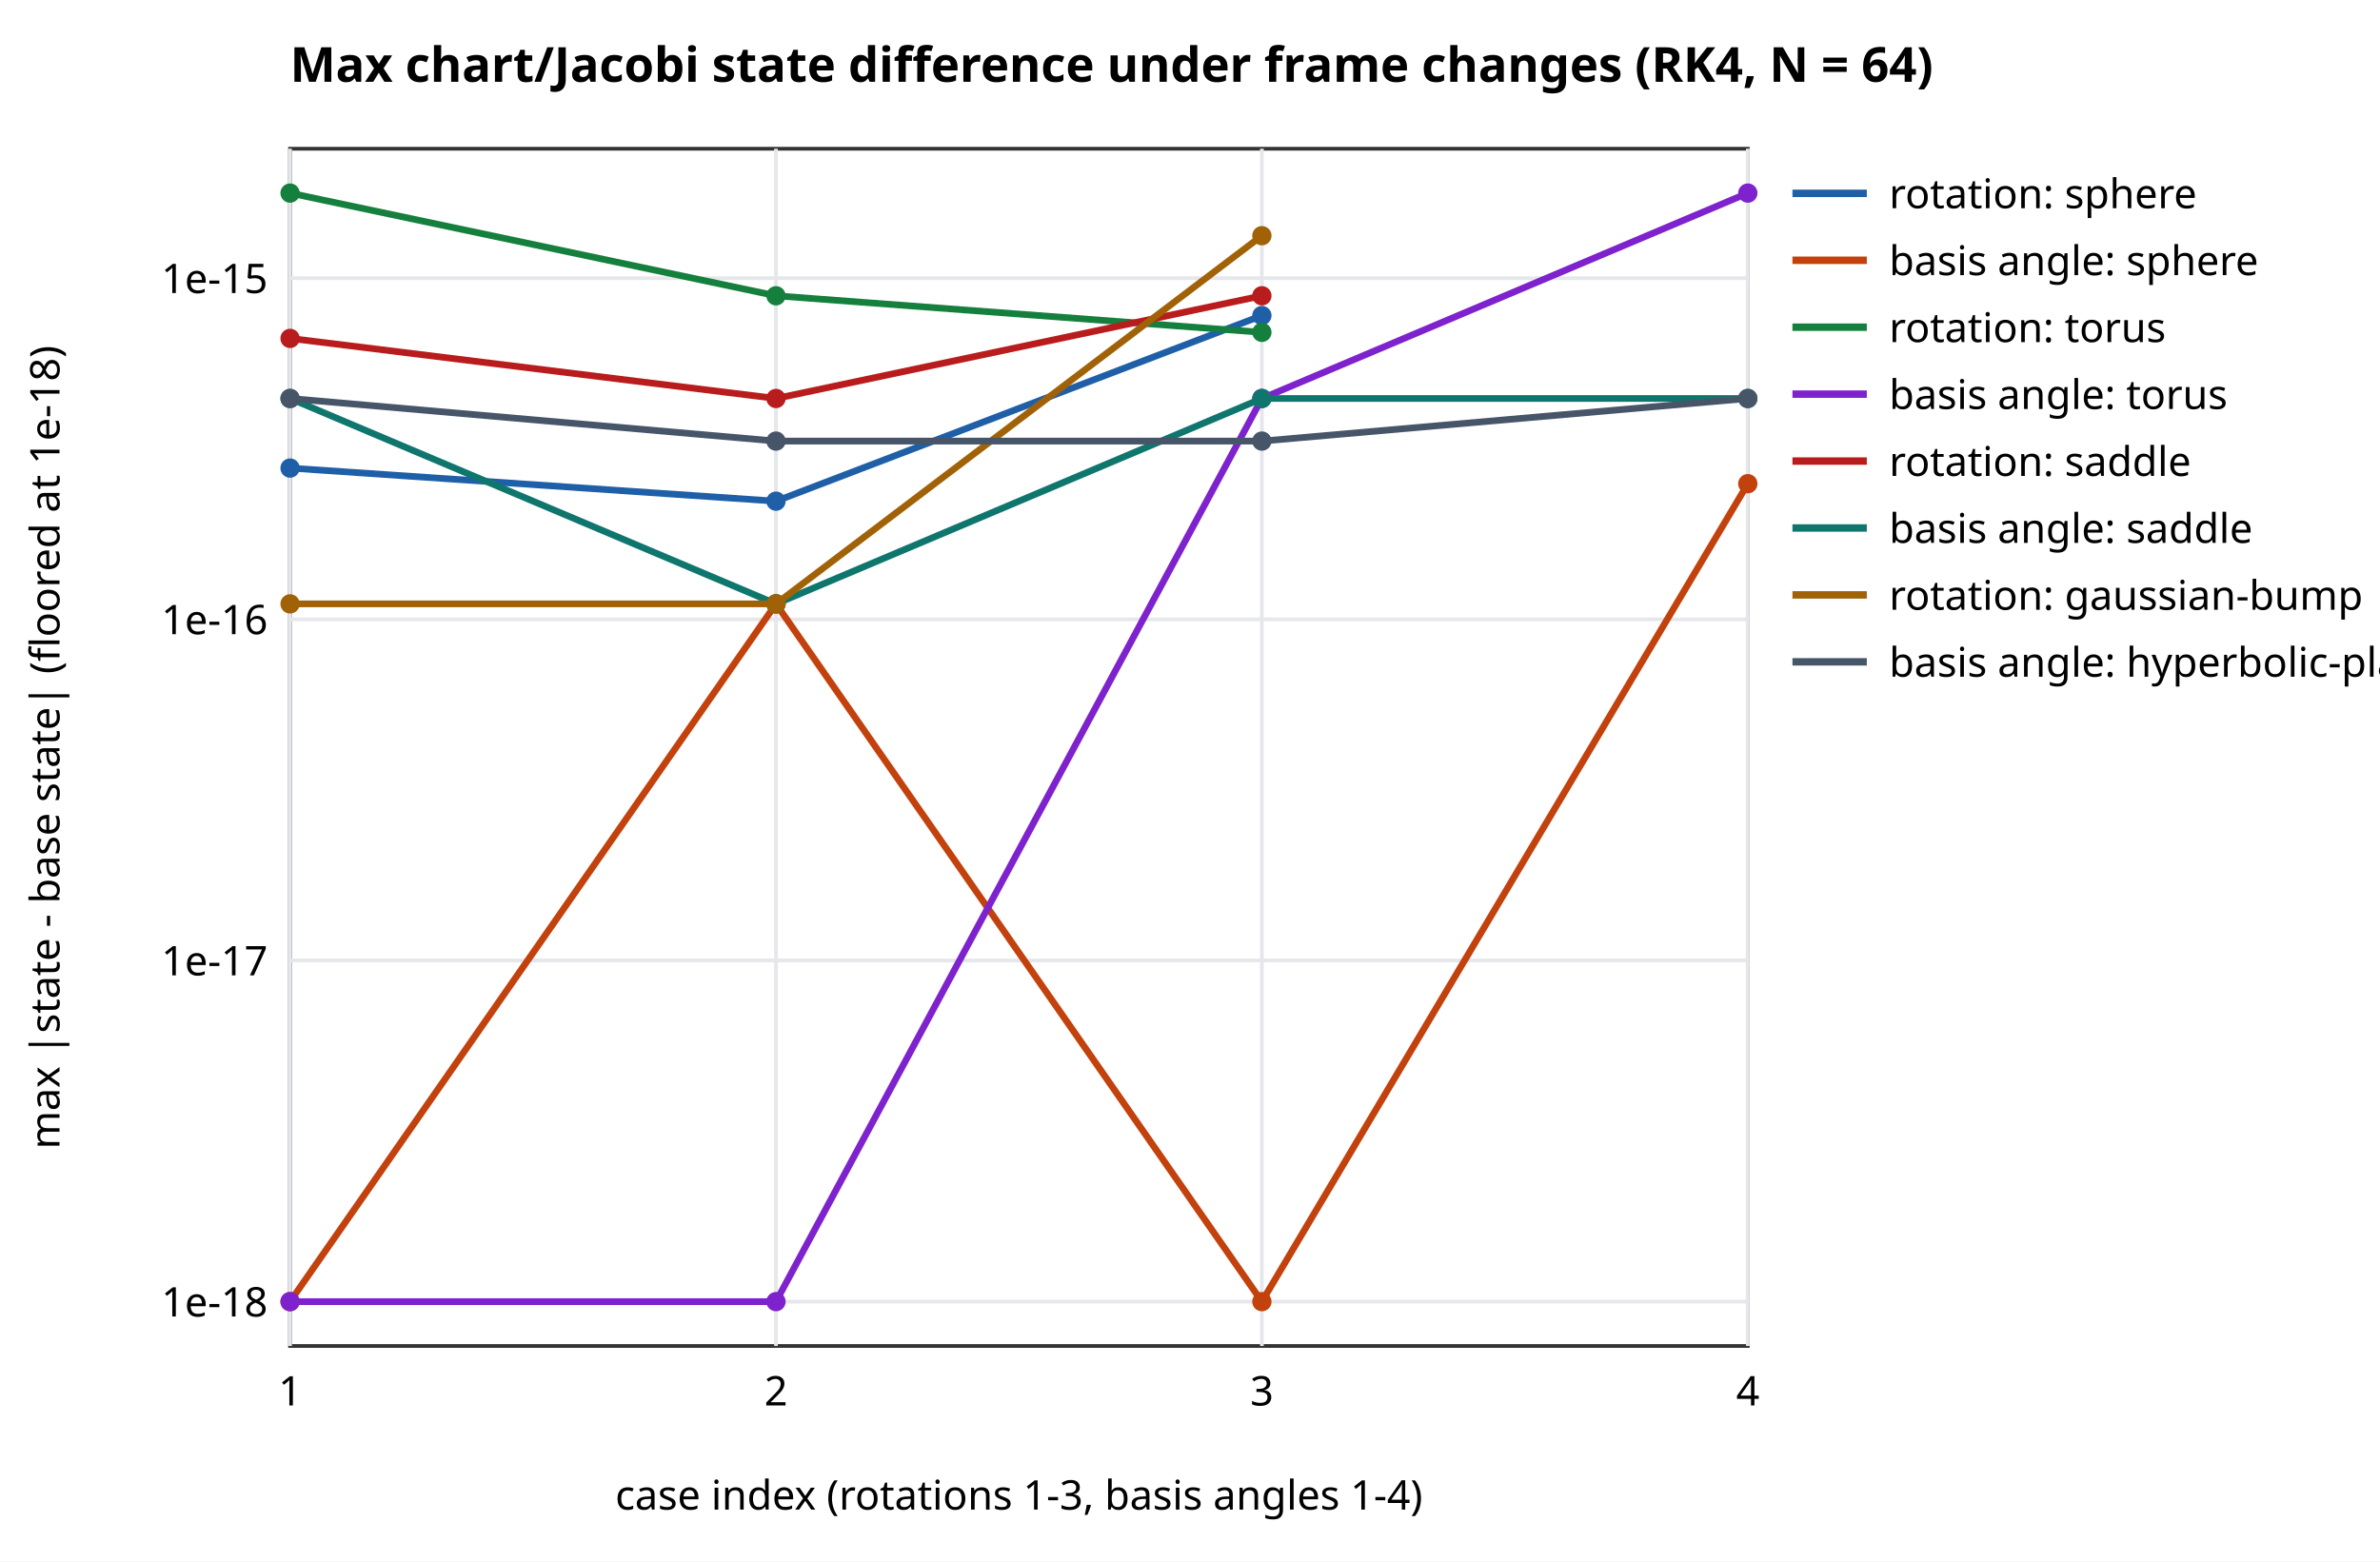
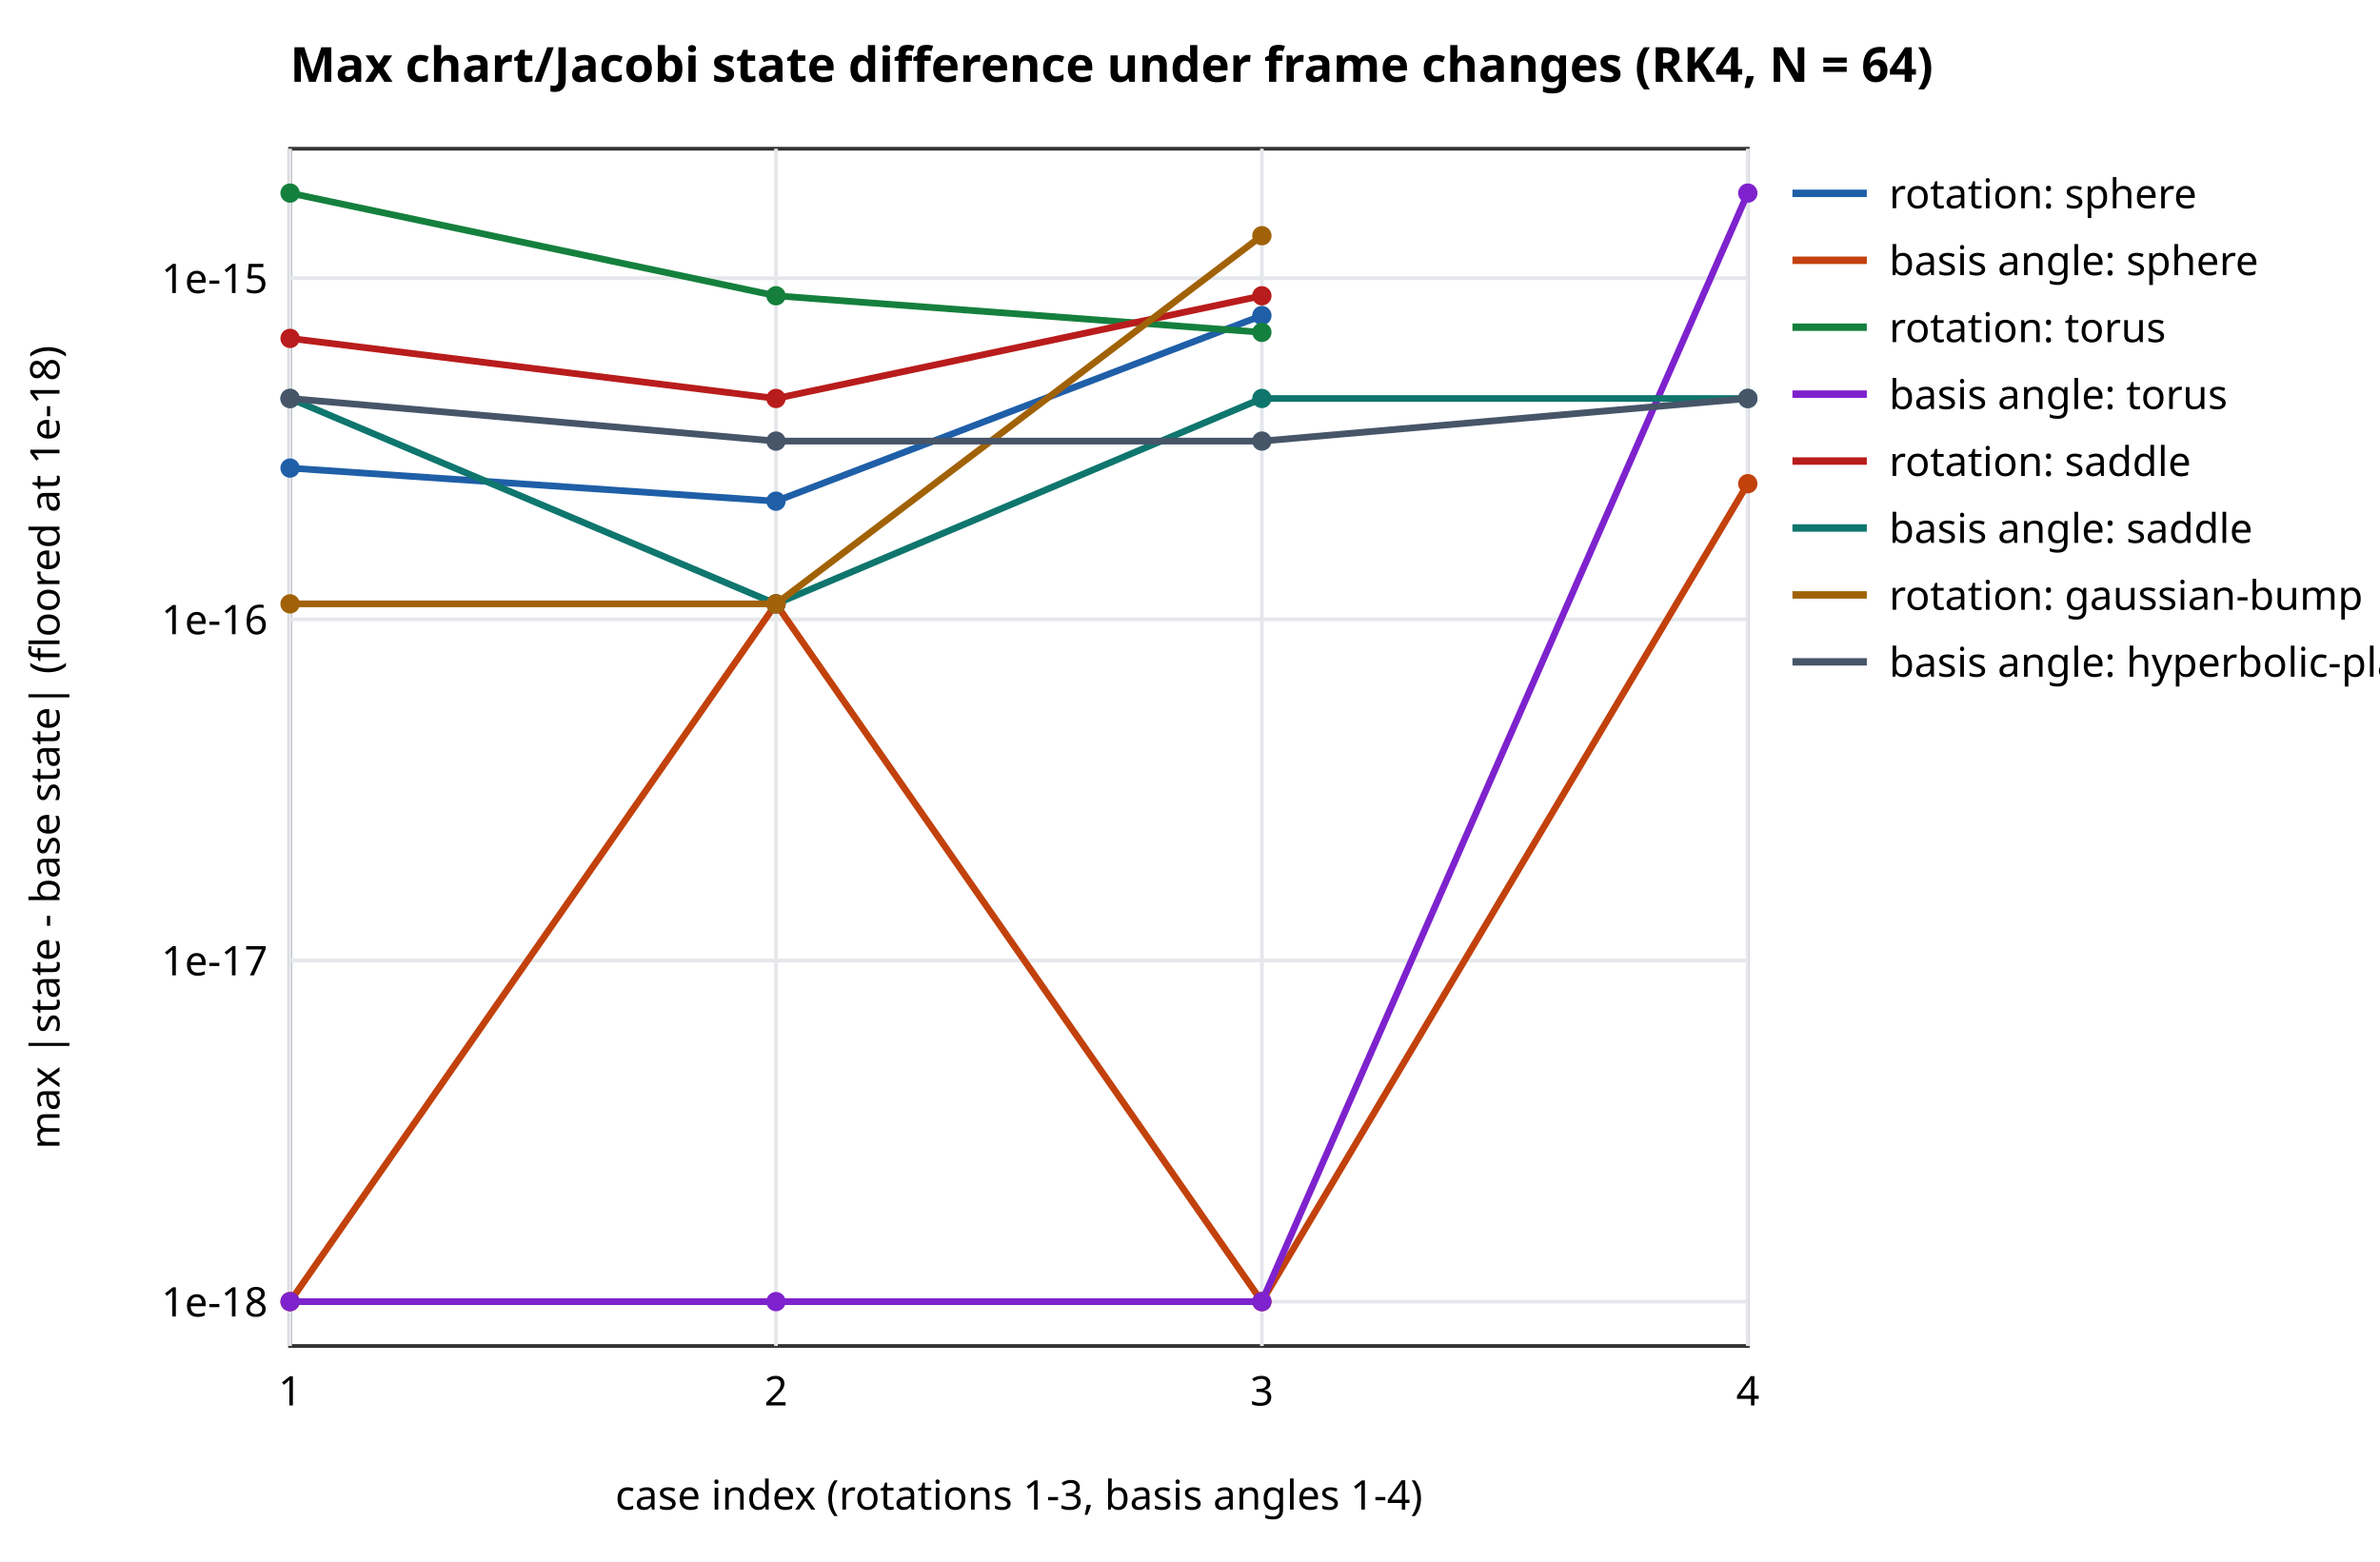
<svg xmlns="http://www.w3.org/2000/svg" width="640" height="420" viewBox="0 0 640 420" font-family="sans-serif" font-size="11">
  <rect width="640" height="420" fill="#ffffff" />
  <text x="78" y="22" font-size="13" font-weight="bold">Max chart/Jacobi state difference under frame changes (RK4, N = 64)</text>
  <rect x="78" y="40" width="392" height="322" fill="none" stroke="#333" />
  <line x1="78.00" y1="40" x2="78.00" y2="362" stroke="#e5e7eb" />
  <text x="78.00" y="378" text-anchor="middle">1</text>
  <line x1="208.67" y1="40" x2="208.67" y2="362" stroke="#e5e7eb" />
  <text x="208.67" y="378" text-anchor="middle">2</text>
  <line x1="339.33" y1="40" x2="339.33" y2="362" stroke="#e5e7eb" />
  <text x="339.33" y="378" text-anchor="middle">3</text>
  <line x1="470.00" y1="40" x2="470.00" y2="362" stroke="#e5e7eb" />
  <text x="470.00" y="378" text-anchor="middle">4</text>
  <line x1="78" y1="350.07" x2="470" y2="350.07" stroke="#e5e7eb" />
  <text x="72" y="354.07" text-anchor="end">1e-18</text>
  <line x1="78" y1="258.32" x2="470" y2="258.32" stroke="#e5e7eb" />
  <text x="72" y="262.32" text-anchor="end">1e-17</text>
  <line x1="78" y1="166.57" x2="470" y2="166.57" stroke="#e5e7eb" />
  <text x="72" y="170.57" text-anchor="end">1e-16</text>
  <line x1="78" y1="74.82" x2="470" y2="74.82" stroke="#e5e7eb" />
  <text x="72" y="78.82" text-anchor="end">1e-15</text>
  <text x="274.00" y="406" text-anchor="middle">case index (rotations 1-3, basis angles 1-4)</text>
  <text x="16" y="201.00" text-anchor="middle" transform="rotate(-90 16 201.00)">max |state - base state| (floored at 1e-18)</text>
  <path d="M78.00,125.89 L208.67,134.79 L339.33,84.87" fill="none" stroke="#1f5fa8" stroke-width="1.8" />
  <circle cx="78.00" cy="125.89" r="2.6" fill="#1f5fa8" />
  <circle cx="208.67" cy="134.79" r="2.6" fill="#1f5fa8" />
  <circle cx="339.33" cy="84.87" r="2.6" fill="#1f5fa8" />
  <line x1="482" y1="52" x2="502" y2="52" stroke="#1f5fa8" stroke-width="2" />
  <text x="508" y="56">rotation: sphere</text>
  <path d="M78.00,350.07 L208.67,162.41 L339.33,350.07 L470.00,130.09" fill="none" stroke="#c2410c" stroke-width="1.8" />
  <circle cx="78.00" cy="350.07" r="2.6" fill="#c2410c" />
  <circle cx="208.67" cy="162.41" r="2.6" fill="#c2410c" />
  <circle cx="339.33" cy="350.07" r="2.6" fill="#c2410c" />
  <circle cx="470.00" cy="130.09" r="2.6" fill="#c2410c" />
  <line x1="482" y1="70" x2="502" y2="70" stroke="#c2410c" stroke-width="2" />
  <text x="508" y="74">basis angle: sphere</text>
  <path d="M78.00,51.93 L208.67,79.55 L339.33,89.38" fill="none" stroke="#15803d" stroke-width="1.8" />
  <circle cx="78.00" cy="51.93" r="2.6" fill="#15803d" />
  <circle cx="208.67" cy="79.55" r="2.6" fill="#15803d" />
  <circle cx="339.33" cy="89.38" r="2.6" fill="#15803d" />
  <line x1="482" y1="88" x2="502" y2="88" stroke="#15803d" stroke-width="2" />
  <text x="508" y="92">rotation: torus</text>
-   <path d="M78.00,350.07 L208.67,350.07 L339.33,107.17 L470.00,51.93" fill="none" stroke="#7e22ce" stroke-width="1.8" />
+   <path d="M78.00,350.07 L208.67,350.07 L339.33,350.07 L470.00,51.93" fill="none" stroke="#7e22ce" stroke-width="1.8" />
  <circle cx="78.00" cy="350.07" r="2.6" fill="#7e22ce" />
  <circle cx="208.67" cy="350.07" r="2.6" fill="#7e22ce" />
-   <circle cx="339.33" cy="107.17" r="2.6" fill="#7e22ce" />
+   <circle cx="339.33" cy="350.07" r="2.6" fill="#7e22ce" />
  <circle cx="470.00" cy="51.93" r="2.6" fill="#7e22ce" />
  <line x1="482" y1="106" x2="502" y2="106" stroke="#7e22ce" stroke-width="2" />
  <text x="508" y="110">basis angle: torus</text>
  <path d="M78.00,91.01 L208.67,107.17 L339.33,79.55" fill="none" stroke="#b91c1c" stroke-width="1.8" />
  <circle cx="78.00" cy="91.01" r="2.6" fill="#b91c1c" />
  <circle cx="208.67" cy="107.17" r="2.6" fill="#b91c1c" />
  <circle cx="339.33" cy="79.55" r="2.6" fill="#b91c1c" />
  <line x1="482" y1="124" x2="502" y2="124" stroke="#b91c1c" stroke-width="2" />
  <text x="508" y="128">rotation: saddle</text>
  <path d="M78.00,107.17 L208.67,162.41 L339.33,107.17 L470.00,107.17" fill="none" stroke="#0f766e" stroke-width="1.8" />
  <circle cx="78.00" cy="107.17" r="2.6" fill="#0f766e" />
  <circle cx="208.67" cy="162.41" r="2.6" fill="#0f766e" />
  <circle cx="339.33" cy="107.17" r="2.6" fill="#0f766e" />
  <circle cx="470.00" cy="107.17" r="2.6" fill="#0f766e" />
  <line x1="482" y1="142" x2="502" y2="142" stroke="#0f766e" stroke-width="2" />
  <text x="508" y="146">basis angle: saddle</text>
  <path d="M78.00,162.41 L208.67,162.41 L339.33,63.39" fill="none" stroke="#a16207" stroke-width="1.8" />
  <circle cx="78.00" cy="162.41" r="2.6" fill="#a16207" />
  <circle cx="208.67" cy="162.41" r="2.6" fill="#a16207" />
  <circle cx="339.33" cy="63.39" r="2.6" fill="#a16207" />
  <line x1="482" y1="160" x2="502" y2="160" stroke="#a16207" stroke-width="2" />
  <text x="508" y="164">rotation: gaussian-bump</text>
  <path d="M78.00,107.17 L208.67,118.63 L339.33,118.63 L470.00,107.17" fill="none" stroke="#475569" stroke-width="1.8" />
  <circle cx="78.00" cy="107.17" r="2.6" fill="#475569" />
  <circle cx="208.67" cy="118.63" r="2.6" fill="#475569" />
  <circle cx="339.33" cy="118.63" r="2.6" fill="#475569" />
  <circle cx="470.00" cy="107.17" r="2.6" fill="#475569" />
  <line x1="482" y1="178" x2="502" y2="178" stroke="#475569" stroke-width="2" />
  <text x="508" y="182">basis angle: hyperbolic-plane</text>
</svg>
